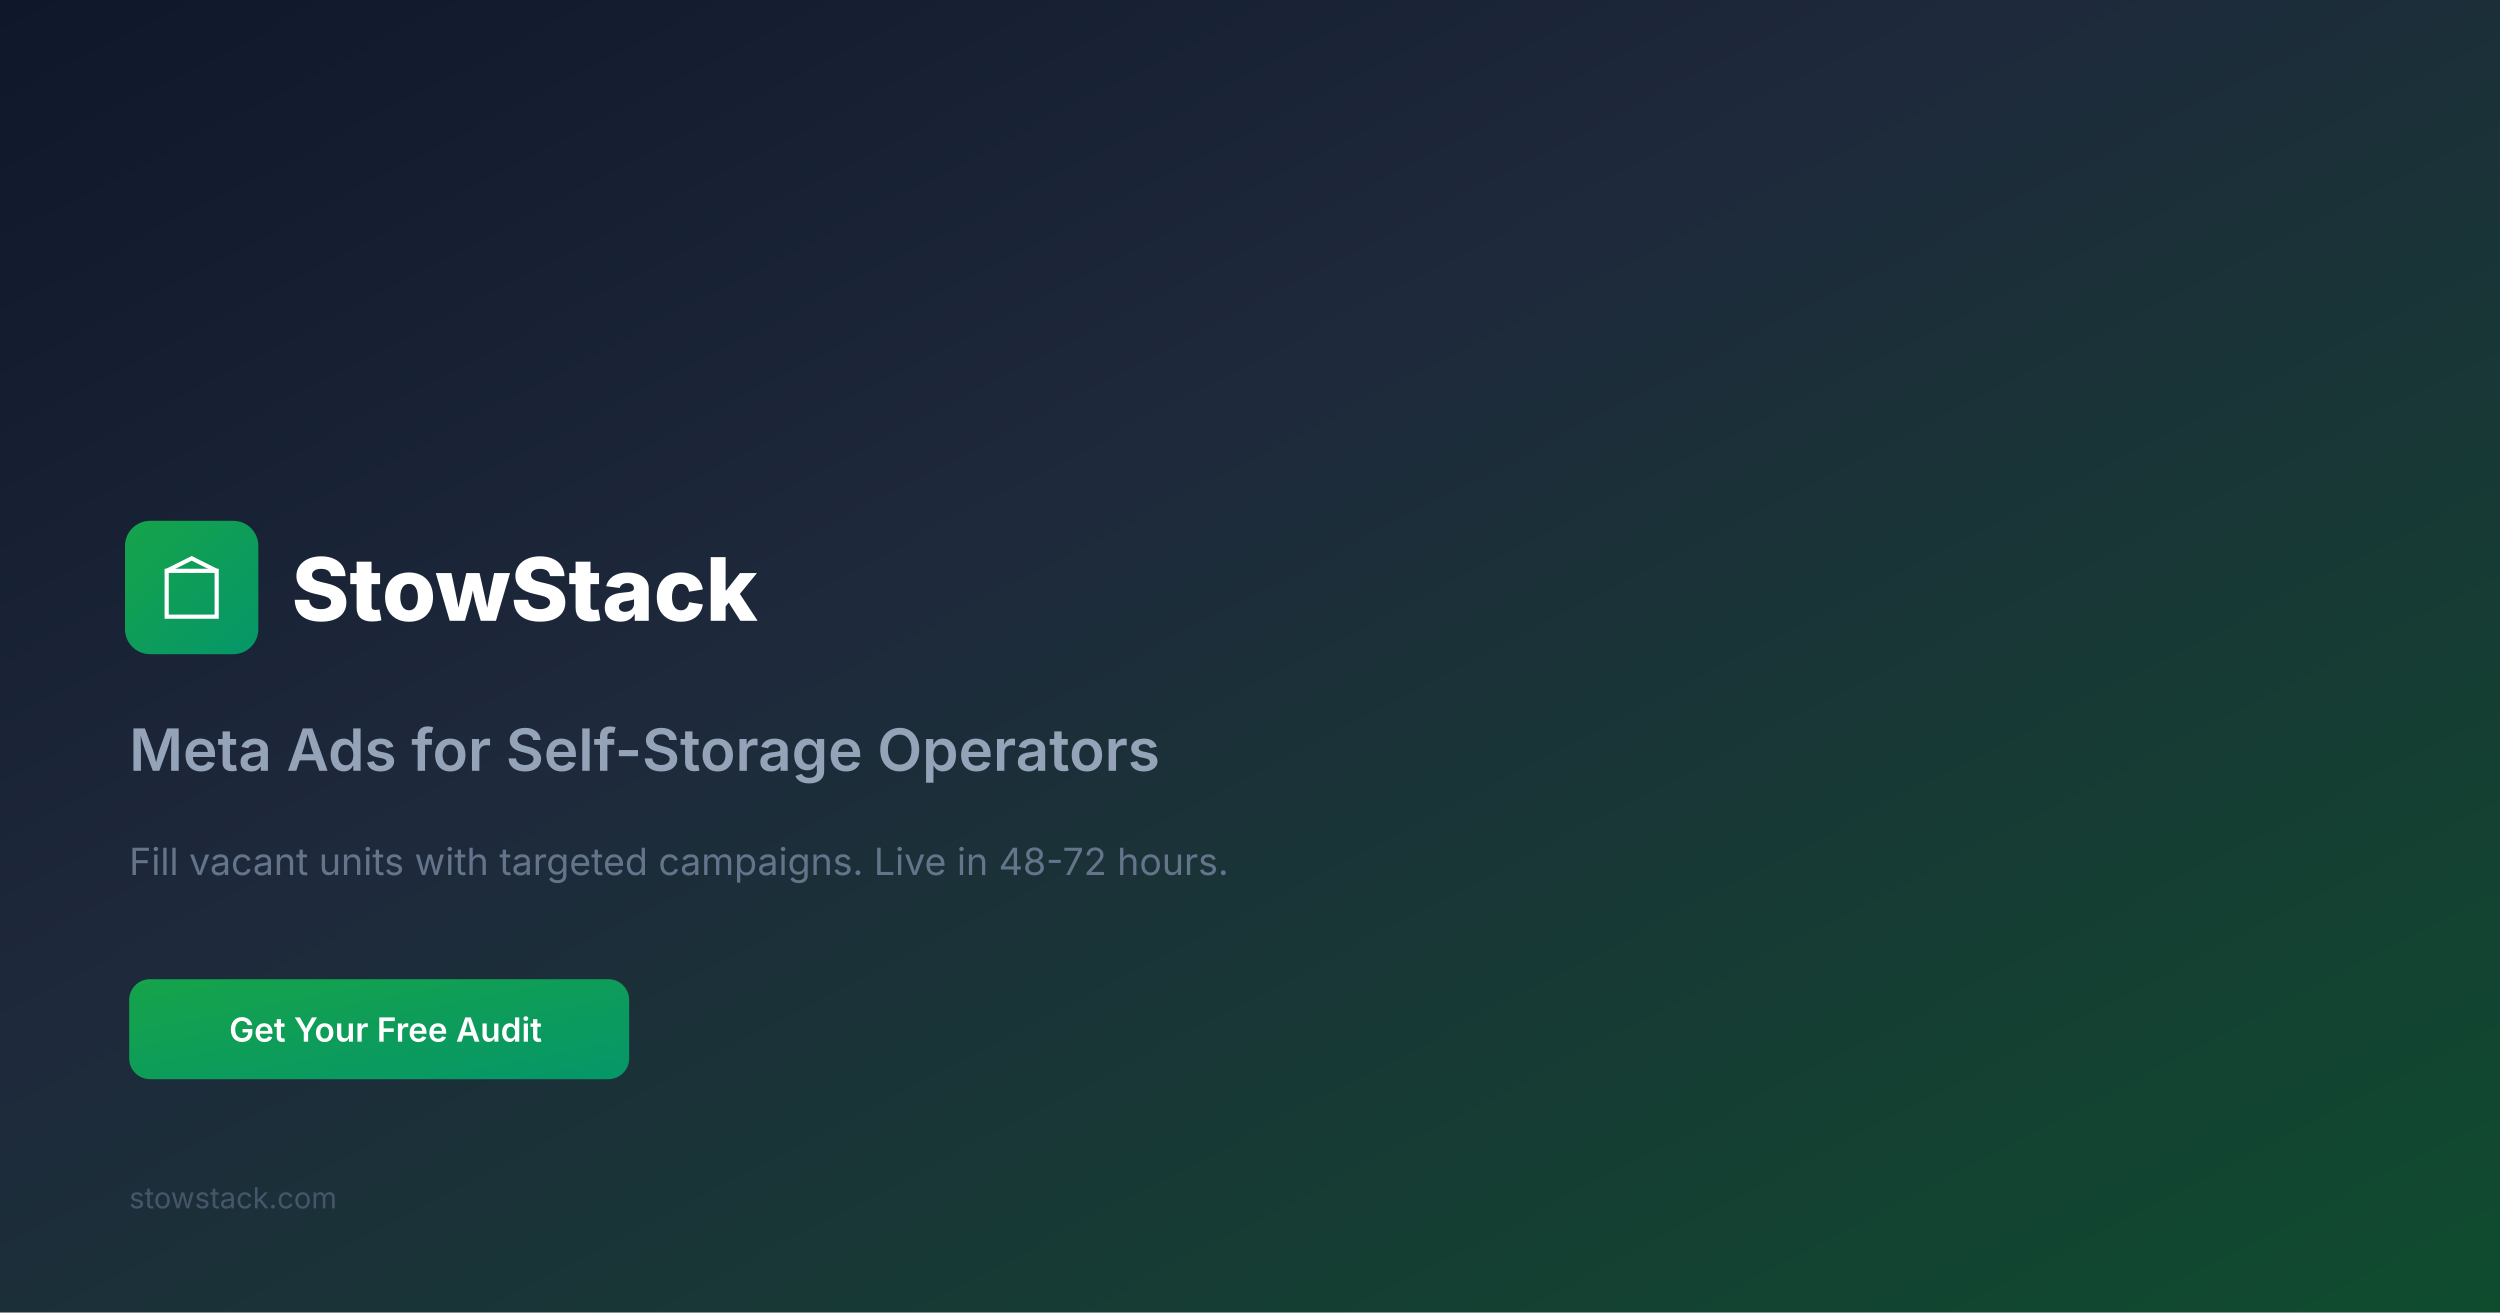
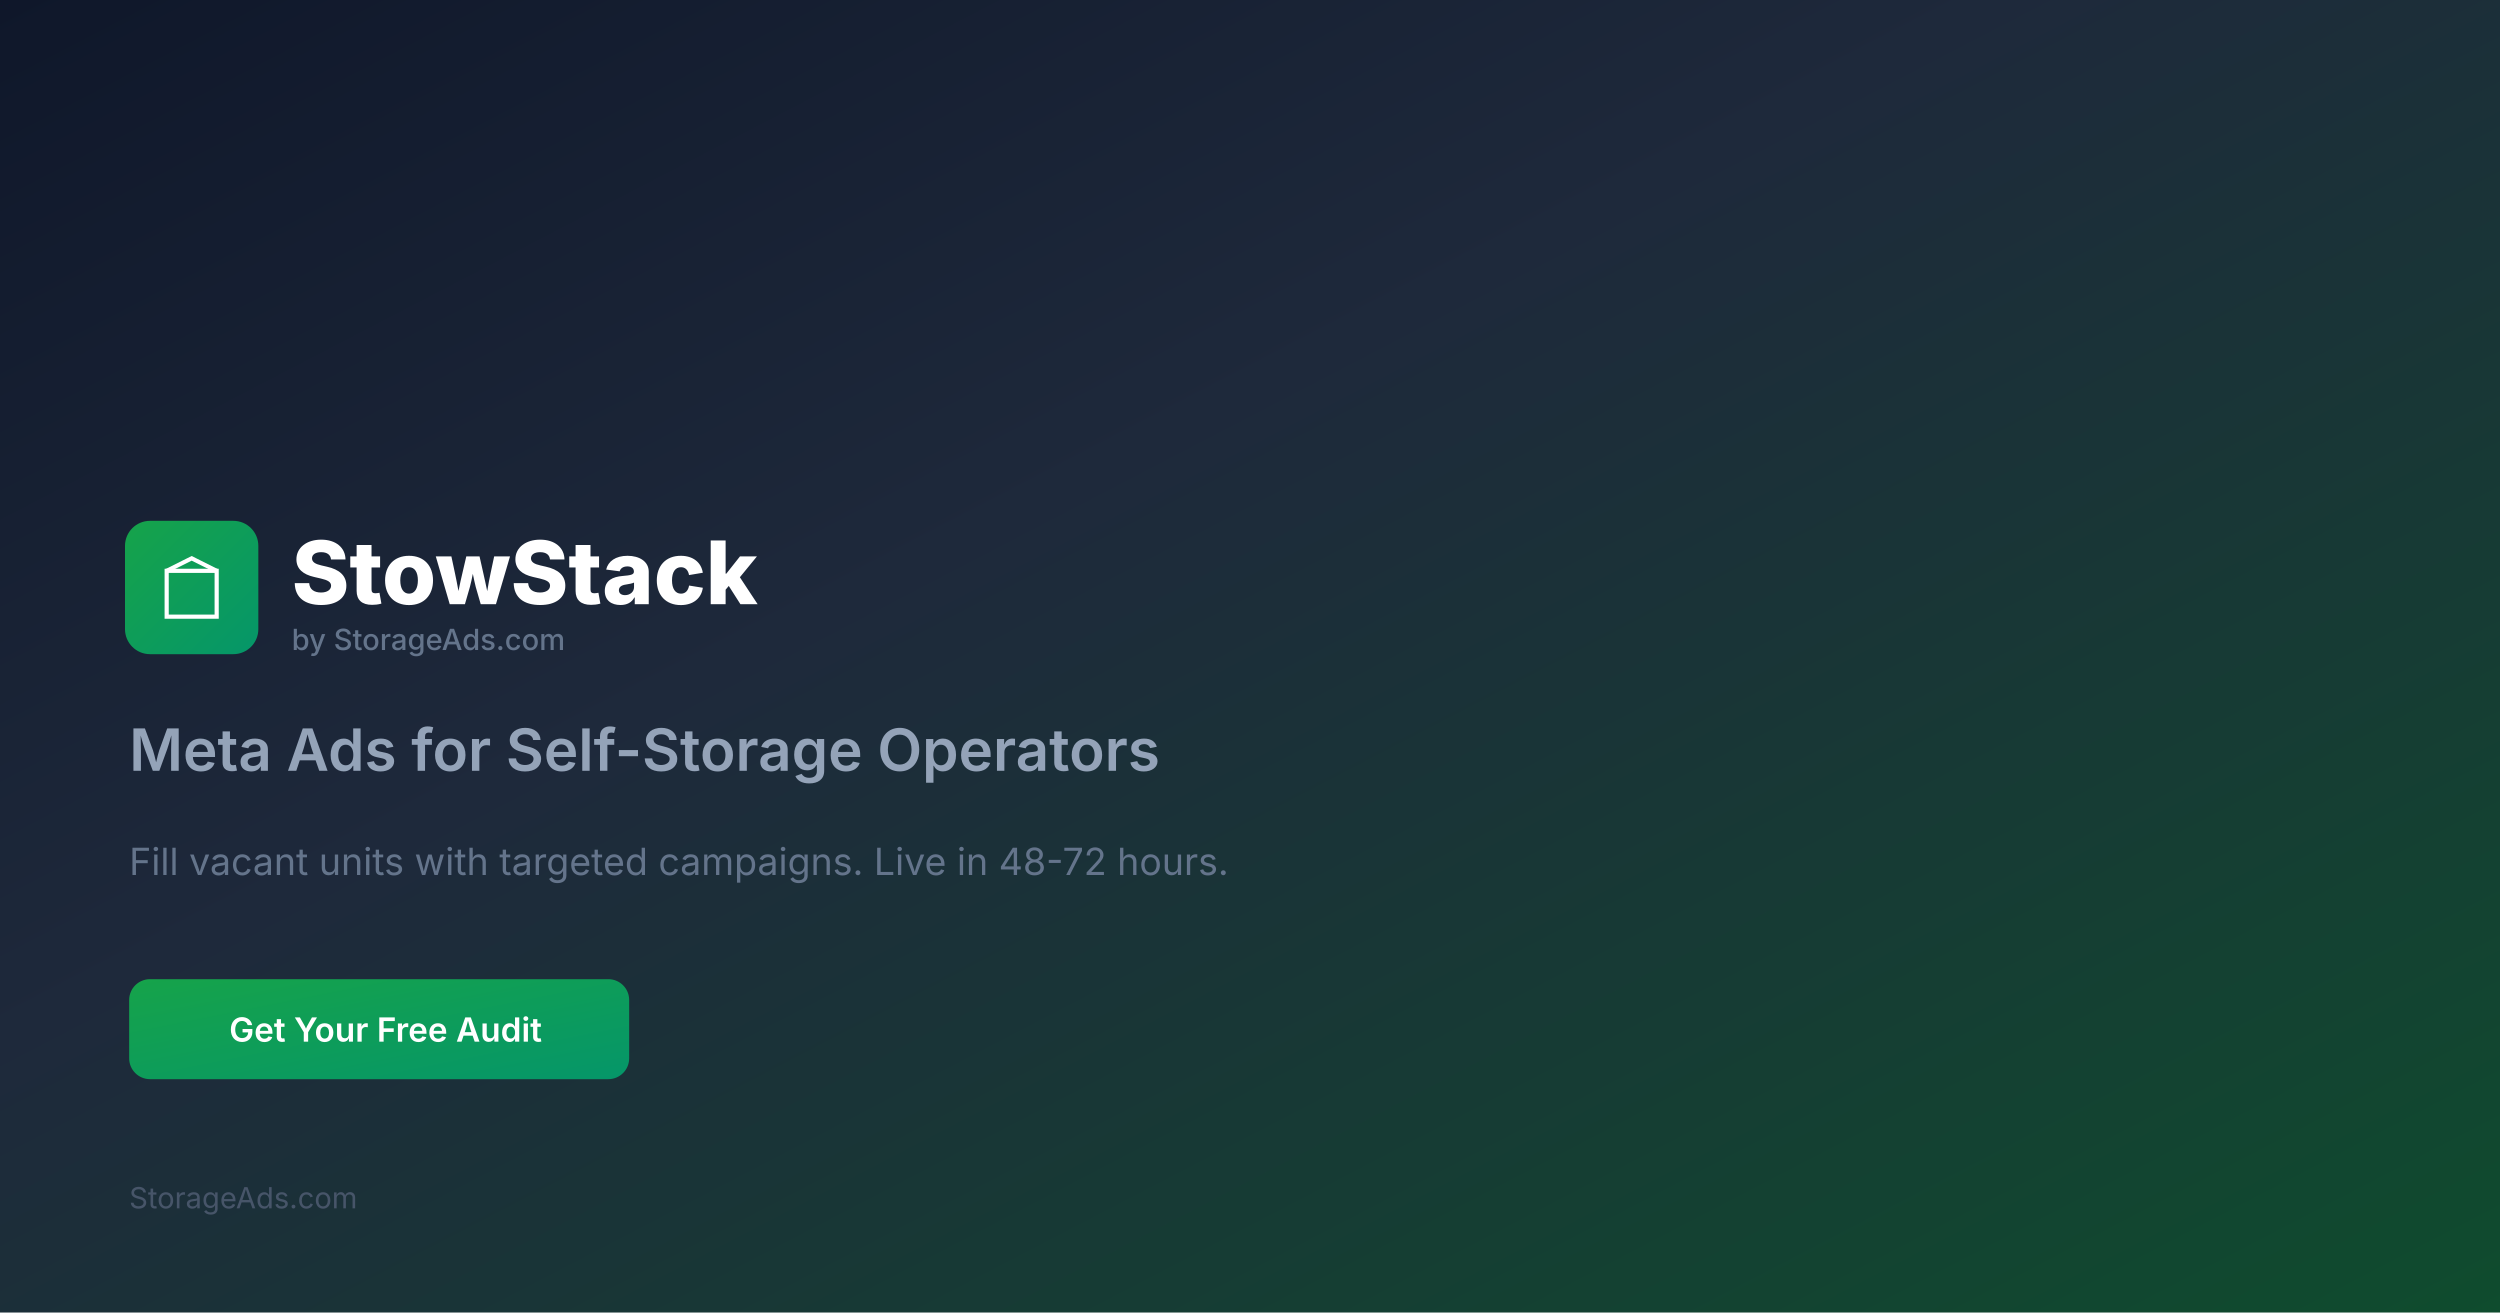
<svg xmlns="http://www.w3.org/2000/svg" width="1200" height="630" viewBox="0 0 1200 630">
  <defs>
    <linearGradient id="bg" x1="0%" y1="0%" x2="100%" y2="100%">
      <stop offset="0%" style="stop-color:#0f172a" />
      <stop offset="40%" style="stop-color:#1e293b" />
      <stop offset="100%" style="stop-color:#0f4c2e" />
    </linearGradient>
    <linearGradient id="brand" x1="0%" y1="0%" x2="100%" y2="100%">
      <stop offset="0%" style="stop-color:#16a34a" />
      <stop offset="100%" style="stop-color:#059669" />
    </linearGradient>
  </defs>
  <rect width="1200" height="630" fill="url(#bg)" />
  <rect x="60" y="250" width="64" height="64" rx="12" fill="url(#brand)" />
  <path d="M80 274h24v22H80z" fill="none" stroke="#fff" stroke-width="2" />
  <path d="M80 274l12-6 12 6" fill="none" stroke="#fff" stroke-width="2" />
-   <text x="140" y="298" font-family="Inter, system-ui, sans-serif" font-size="42" font-weight="800" fill="#ffffff">StowStack</text>
+   <text x="140" y="290" font-family="Inter, system-ui, sans-serif" font-size="42" font-weight="800" fill="#ffffff">StowStack</text>
+   <text x="140" y="312" font-family="Inter, system-ui, sans-serif" font-size="14" font-weight="500" fill="#64748b">by StorageAds.com</text>
  <text x="62" y="370" font-family="Inter, system-ui, sans-serif" font-size="28" font-weight="600" fill="#94a3b8">Meta Ads for Self-Storage Operators</text>
  <text x="62" y="420" font-family="Inter, system-ui, sans-serif" font-size="18" fill="#64748b">Fill vacant units with targeted campaigns. Live in 48-72 hours.</text>
  <rect x="62" y="470" width="240" height="48" rx="10" fill="url(#brand)" />
  <text x="110" y="500" font-family="Inter, system-ui, sans-serif" font-size="16" font-weight="600" fill="#ffffff">Get Your Free Audit</text>
-   <text x="62" y="580" font-family="Inter, system-ui, sans-serif" font-size="14" fill="#475569">stowstack.com</text>
+   <text x="62" y="580" font-family="Inter, system-ui, sans-serif" font-size="14" fill="#475569">StorageAds.com</text>
</svg>
